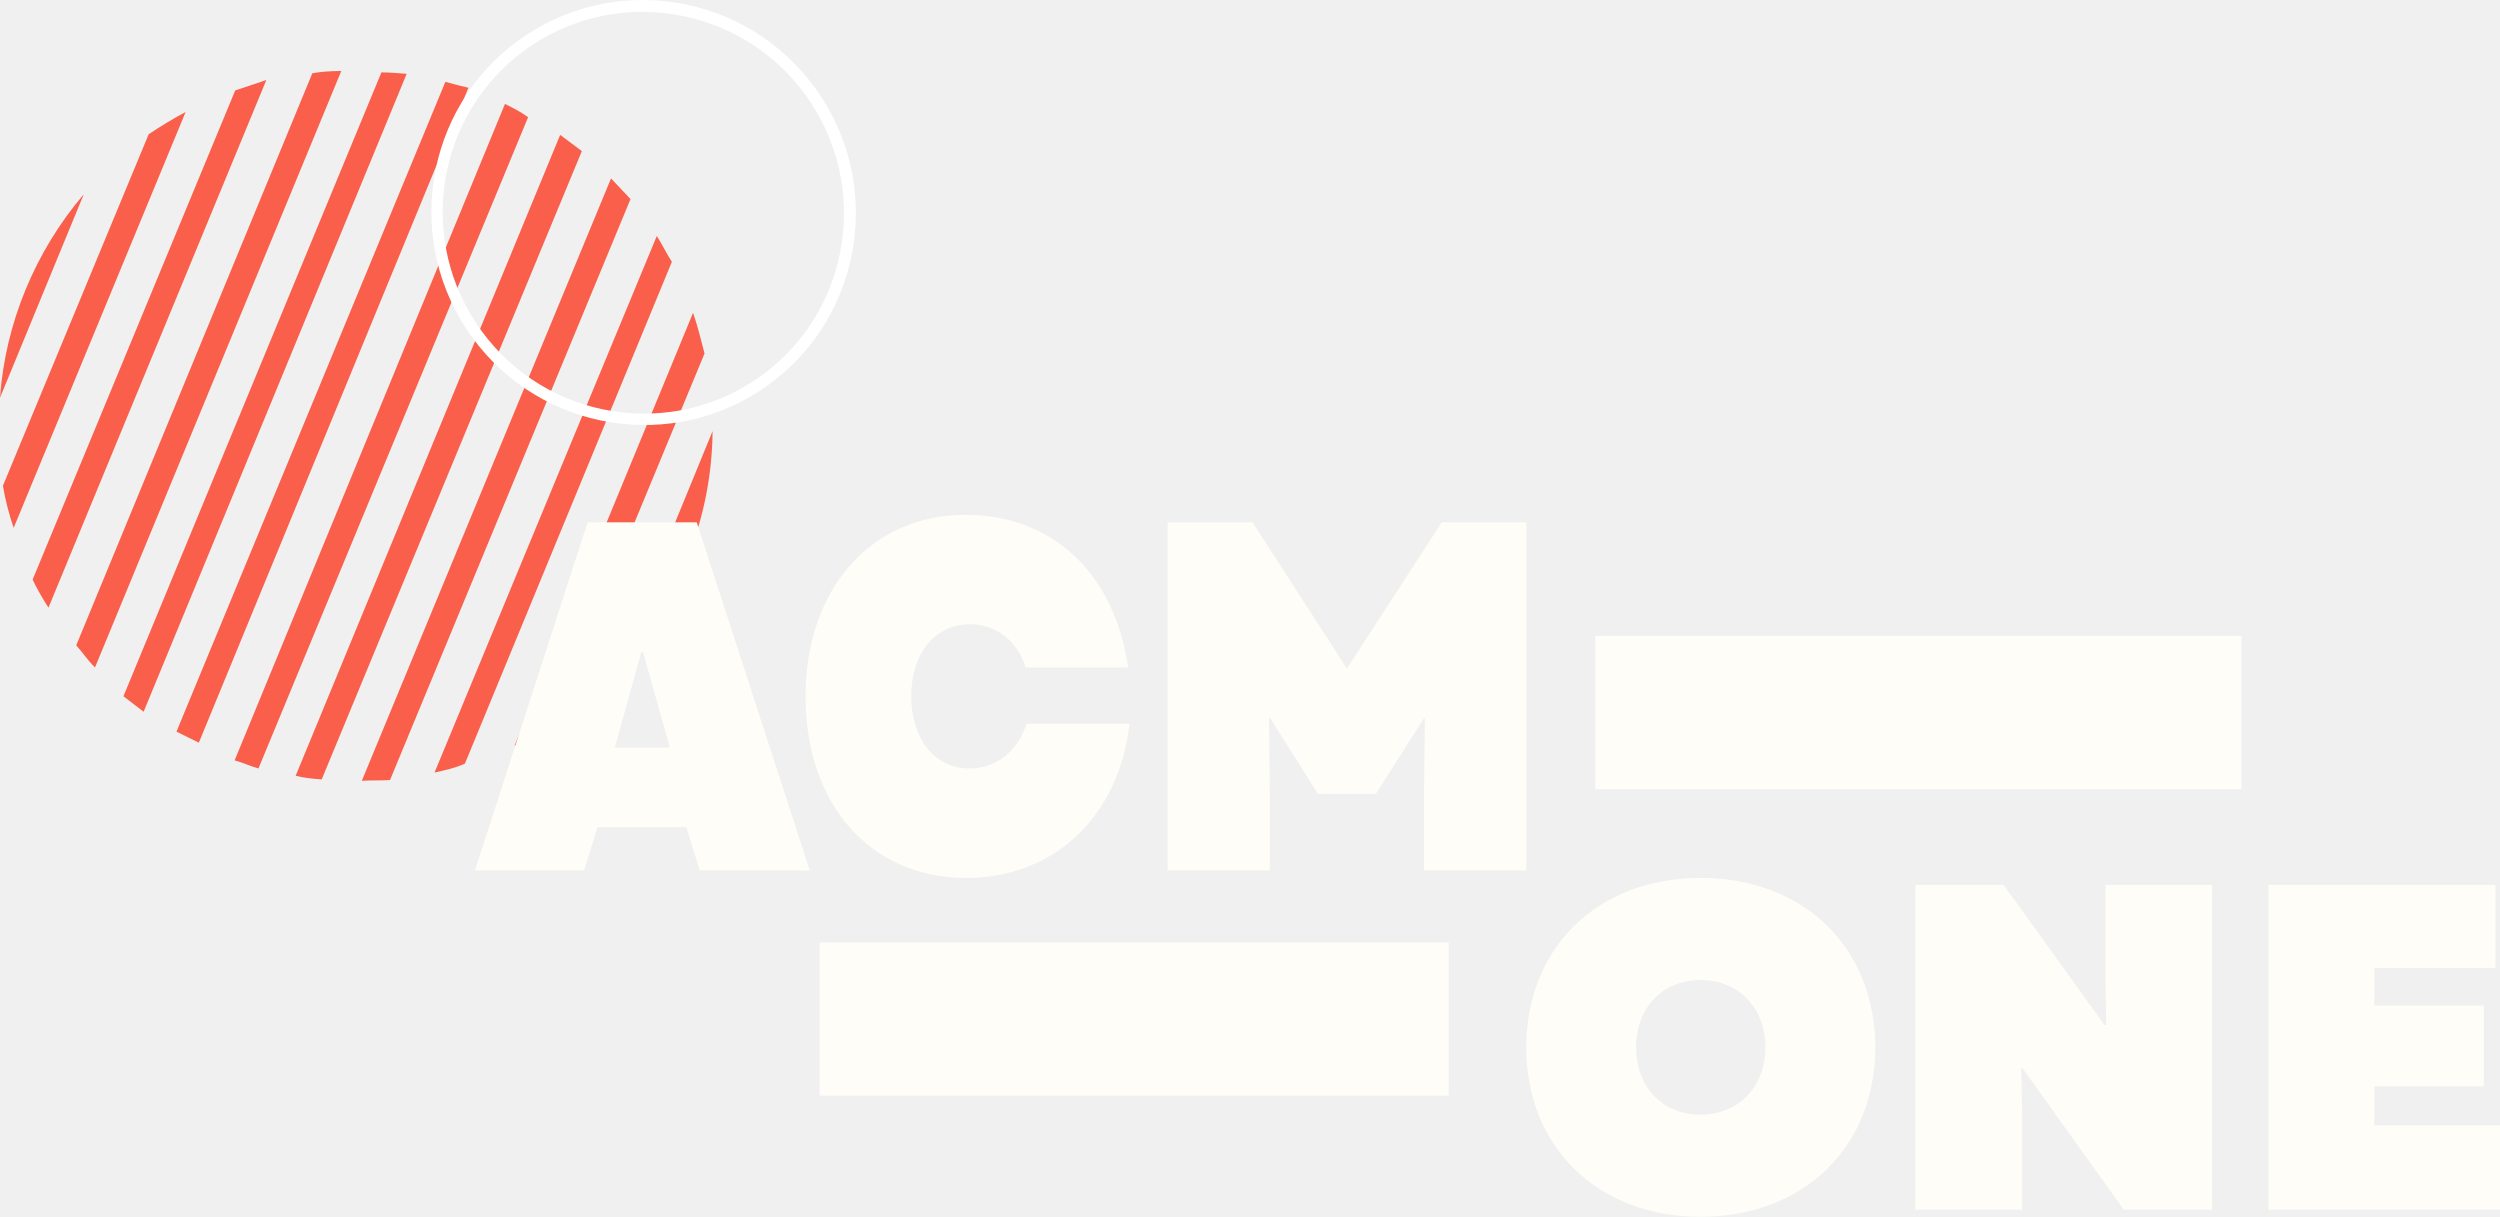
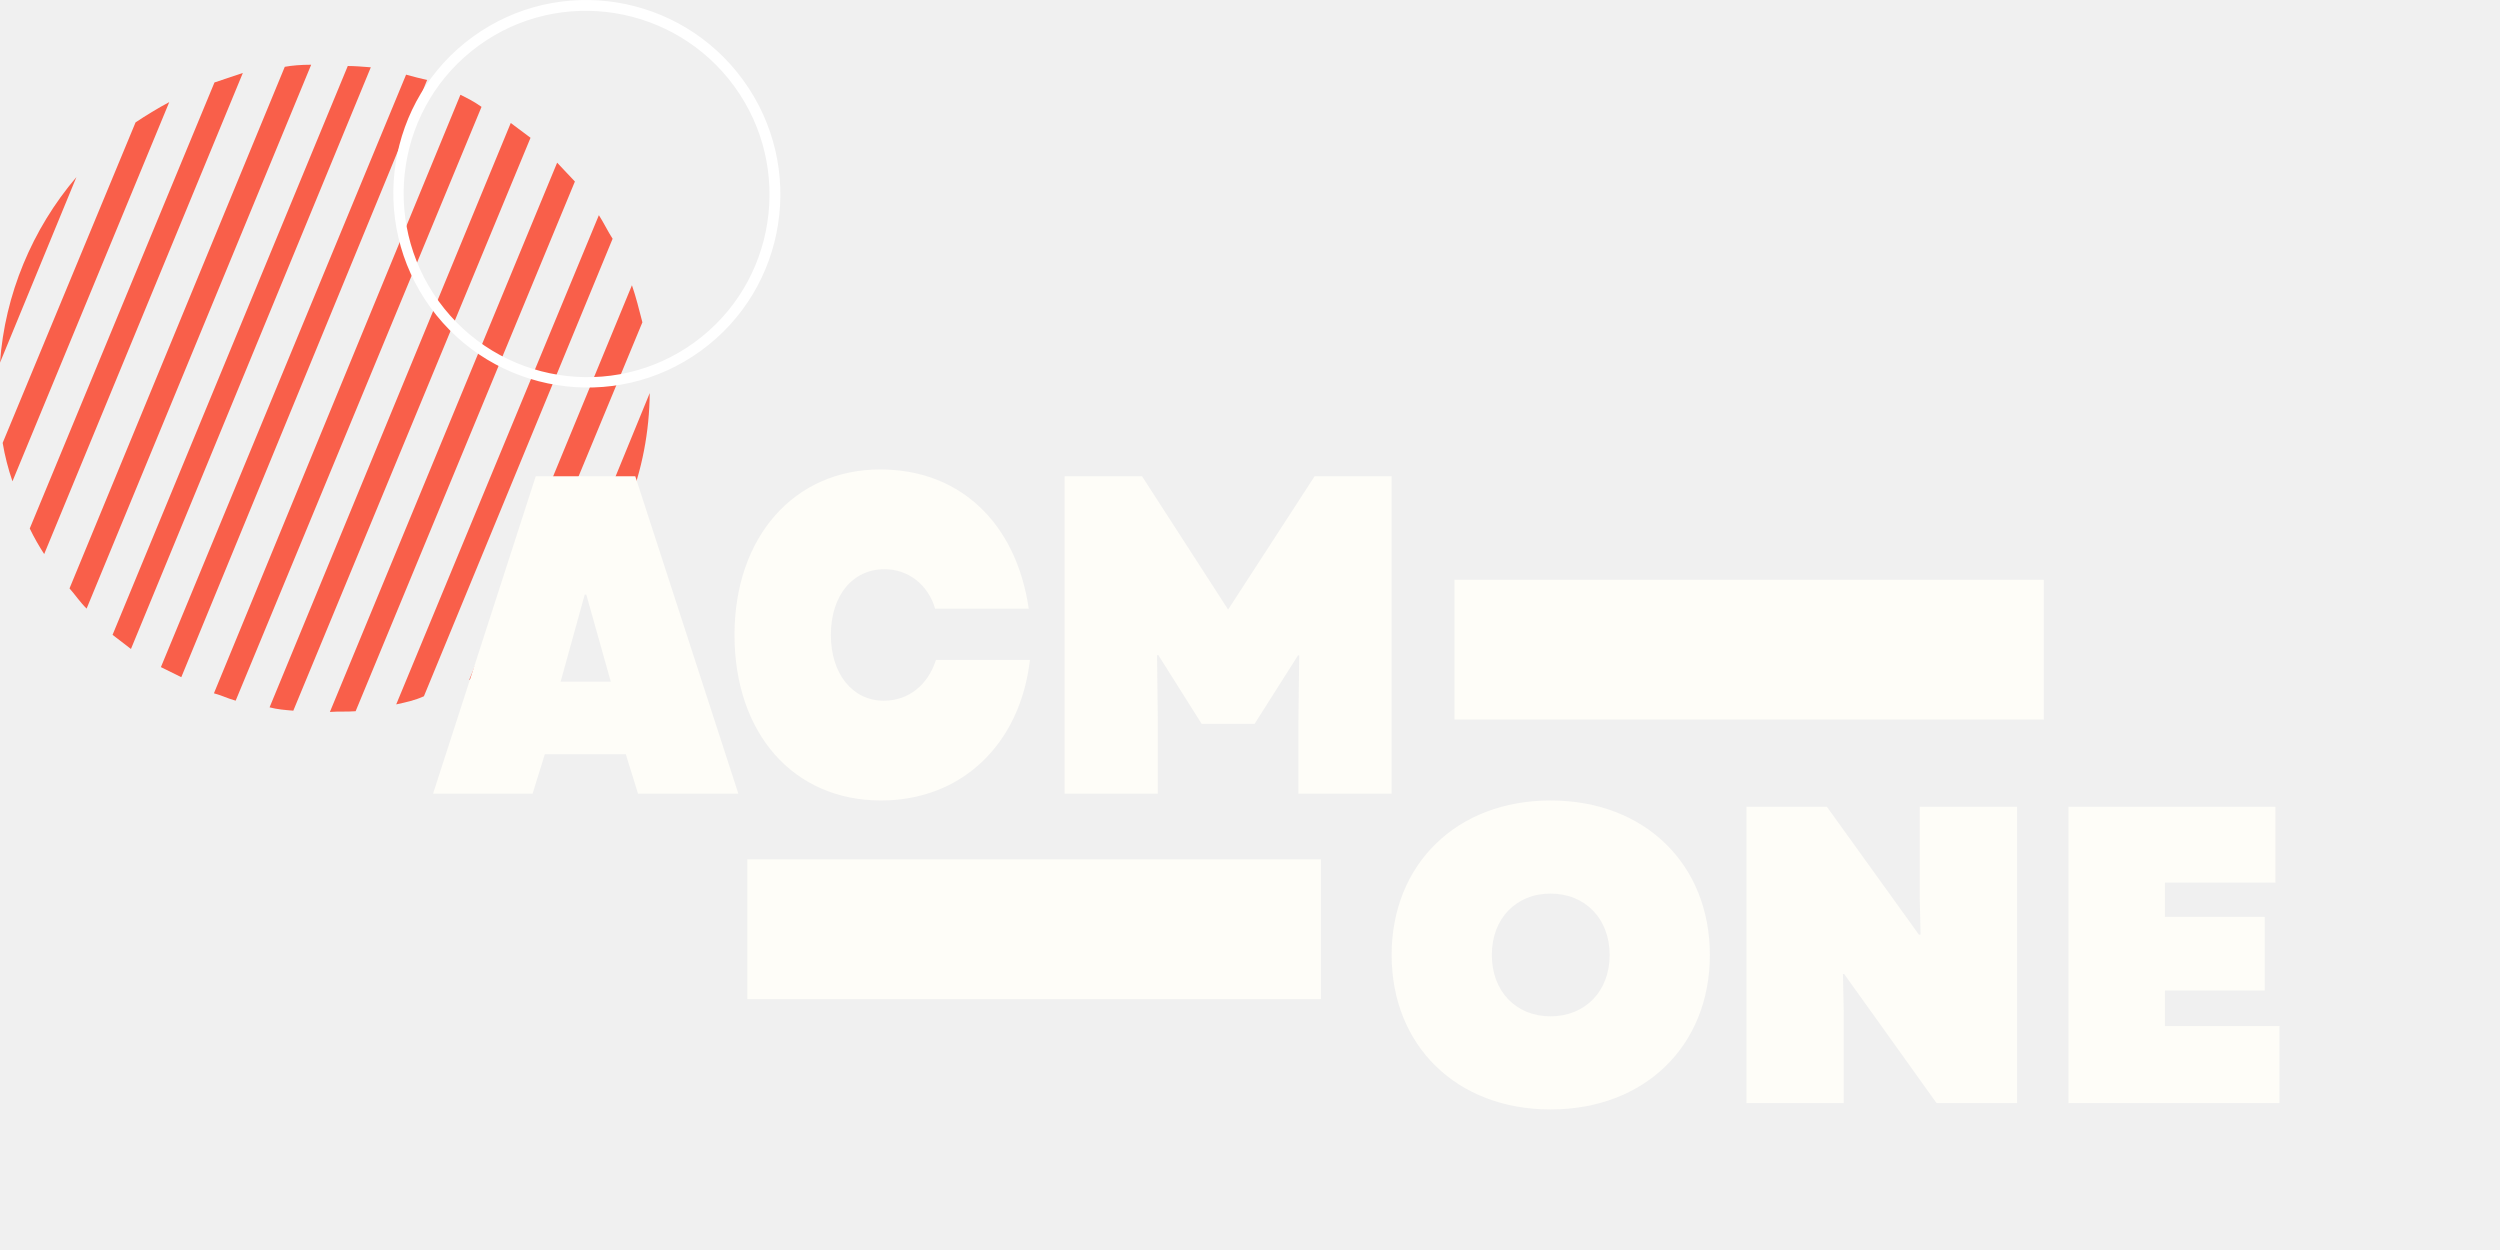
- <svg xmlns="http://www.w3.org/2000/svg" fill="none" viewBox="57.39 54.11 455.9 221.89">
+ <svg xmlns="http://www.w3.org/2000/svg" fill="none" viewBox="57.39 54.11 500 250">
  <path d="M138.607 69.041L89.57 187.532C90.93 188.204 92.29 188.875 93.65 189.547L142.815 70.111C141.594 69.844 140.1 69.443 138.607 69.041Z" fill="#F95F4A" />
  <path d="M114.347 67.471L71.293 171.792C72.386 173.004 73.346 174.485 74.711 175.831L119.627 67.056C117.595 67.06 115.835 67.199 114.347 67.471Z" fill="#F95F4A" />
  <path d="M126.944 67.312L79.901 181.079C81.128 182.021 82.354 182.962 83.581 183.904L131.552 67.572C129.925 67.441 128.299 67.309 126.944 67.312Z" fill="#F95F4A" />
  <path d="M100.285 70.601L63.34 159.807C64.167 161.558 65.266 163.444 66.226 164.925L105.959 68.702C104.338 69.244 102.311 69.923 100.285 70.601Z" fill="#F95F4A" />
  <path d="M84.502 78.588L57.922 142.692C58.349 145.254 59.048 147.949 59.88 150.375L91.242 74.529C88.949 75.748 86.523 77.236 84.502 78.588Z" fill="#F95F4A" />
  <path d="M72.669 89.534C63.812 99.935 58.363 113.025 57.388 126.647L72.669 89.534Z" fill="#F95F4A" />
  <path d="M183.778 111.156L151.221 190.106C153.514 188.887 155.674 187.939 157.695 186.587L185.869 118.569C185.17 115.873 184.61 113.582 183.778 111.156Z" fill="#F95F4A" />
  <path d="M177.165 97.146L136.632 194.989C138.525 194.581 140.418 194.173 142.173 193.36L179.911 101.86C178.951 100.379 178.125 98.627 177.165 97.146Z" fill="#F95F4A" />
  <path d="M187.337 132.725L169.135 177.125C174.643 171.45 178.791 165.104 181.985 157.951L182.913 155.387C185.835 148.1 187.263 140.411 187.337 132.725Z" fill="#F95F4A" />
  <path d="M159.543 78.708L111.306 195.579C112.799 195.981 114.425 196.112 116.052 196.244L163.495 81.666C162.268 80.725 160.77 79.649 159.543 78.708Z" fill="#F95F4A" />
  <path d="M149.475 73.064L100.177 192.77C101.67 193.171 103.03 193.843 104.523 194.244L153.694 75.483C152.195 74.407 150.835 73.736 149.475 73.064Z" fill="#F95F4A" />
  <path d="M168.818 86.645L123.37 196.499C125.129 196.361 126.756 196.493 128.516 196.354L172.37 90.414C171.277 89.202 169.912 87.857 168.818 86.645Z" fill="#F95F4A" />
  <path d="M143.951 115.251C131.577 98.218 135.279 74.308 152.288 61.95C169.298 49.592 193.152 53.417 205.557 70.491C217.962 87.566 214.229 111.434 197.22 123.792C180.211 136.15 156.326 132.283 143.951 115.251ZM204.753 71.076C192.687 54.468 169.388 50.694 152.802 62.745C136.215 74.796 132.574 98.078 144.671 114.728C156.767 131.378 180.036 135.109 196.622 123.059C213.208 111.008 216.819 87.683 204.753 71.076Z" fill="white" stroke="white" stroke-width="1.172" />
  <path d="M144.001 212.846L164.539 149.36H184.444L205.061 212.846H184.997L182.549 204.955H166.356L163.907 212.846H144.001ZM169.515 190.444H179.547L174.65 173.031H174.334L169.515 190.444ZM233.597 214.206C216.061 214.206 204.291 200.783 204.291 181.103C204.291 161.513 216.219 147.999 233.439 147.999C249.316 147.999 260.612 158.611 263.139 175.842H244.419C242.997 171.036 239.047 167.952 234.308 167.952C227.91 167.952 223.565 173.212 223.565 181.103C223.565 188.902 227.91 194.253 234.15 194.253C239.126 194.253 242.997 191.079 244.577 186.091H263.376C261.402 203.141 249.553 214.206 233.597 214.206ZM270.312 212.846V149.36H285.794L303.014 176.024L320.313 149.36H335.716V212.846H317.075V198.244L317.233 185.184H316.996L308.307 198.879H297.722L289.033 185.093L288.796 185.184L288.954 198.244V212.846H270.312Z" fill="#FEFDF8" />
  <path d="M367.498 275.999C348.692 275.999 335.717 263.217 335.717 245.103C335.717 226.988 348.692 214.206 367.498 214.206C386.386 214.206 399.361 226.988 399.361 245.103C399.361 263.217 386.386 275.999 367.498 275.999ZM355.755 245.103C355.755 252.382 360.6 257.377 367.498 257.377C374.396 257.377 379.323 252.382 379.323 245.103C379.323 237.823 374.396 232.829 367.498 232.829C360.6 232.829 355.755 237.823 355.755 245.103ZM406.68 274.729V215.476H422.776L441.172 241.039H441.5L441.336 233.506V215.476H460.799V274.729H444.703L426.225 248.912H425.979L426.143 256.699V274.729H406.68ZM471.079 274.729V215.476H512.468V230.628H490.377V237.484H510.333V252.213H490.377V259.323H513.289V274.729H471.079Z" fill="#FEFDF8" />
  <path d="M321.572 225.976H206.858V253.93H321.572V225.976Z" fill="#FEFDF8" />
  <path d="M466.146 170.068H348.289V198.022H466.146V170.068Z" fill="#FEFDF8" />
</svg>
